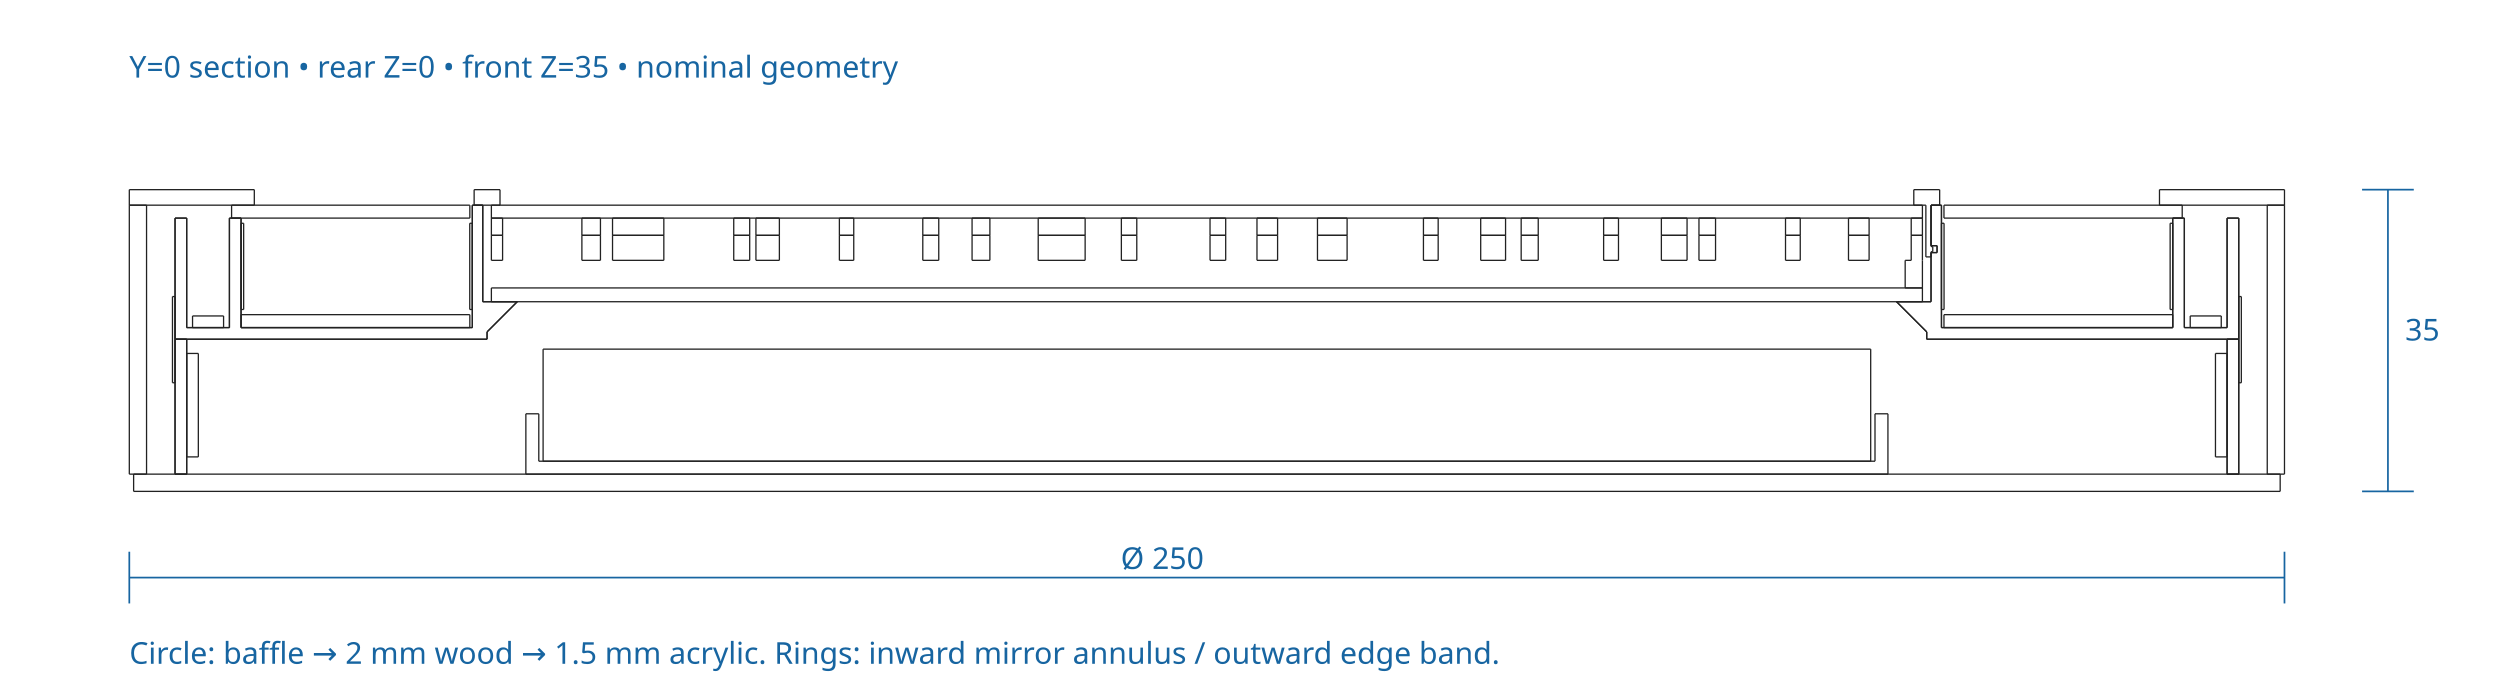
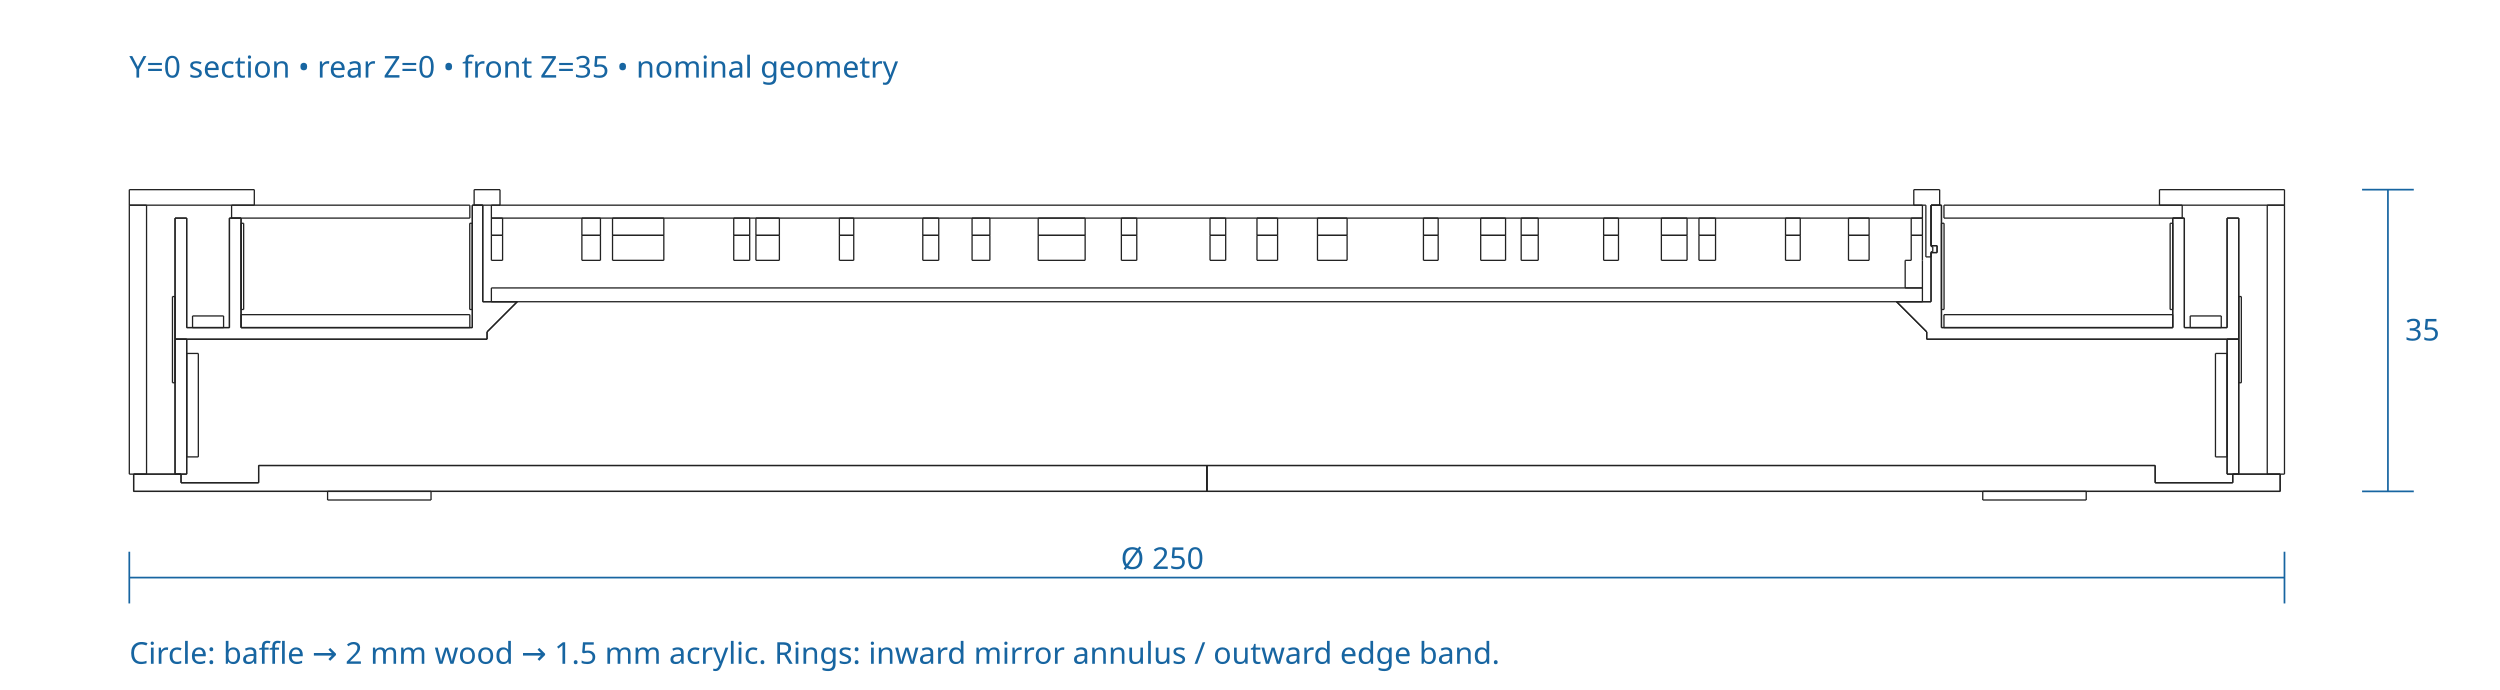
<svg xmlns="http://www.w3.org/2000/svg" width="290.0mm" height="80.0mm" viewBox="-140.0 -57.0 290.0 80.0">
  <g fill="none" stroke="#222" stroke-width="0.15">
+     <polyline points="0,-0 124.5,-0" />
+     <polyline points="0,-0 0,-3" />
+     <polyline points="124.5,-2 124.5,-0" />
+     <polyline points="124.5,-2 119,-2" />
+     <polyline points="119,-2 119,-1" />
+     <polyline points="119,-1 110,-1" />
+     <polyline points="110,-3 110,-1" />
+     <polyline points="110,-3 0,-3" />
+     <polyline points="-124.5,-0 0,-0" />
    <polyline points="-124.5,-2 -124.5,-0" />
-     <polyline points="-124.5,-2 124.5,-2" />
-     <polyline points="-124.5,-0 124.5,-0" />
-     <polyline points="124.5,-0 124.5,-2" />
-     <polyline points="-79,-9 -79,-2" />
-     <polyline points="-79,-9 -77.5,-9" />
-     <polyline points="-79,-2 79,-2" />
-     <polyline points="-77.5,-9 -77.5,-3.5" />
-     <polyline points="77.5,-9 79,-9" />
-     <polyline points="77.5,-9 77.5,-3.5" />
-     <polyline points="79,-9 79,-2" />
-     <polyline points="-77.5,-3.5 77.5,-3.5" />
+     <polyline points="0,-0 0,-3" />
+     <polyline points="0,-3 -110,-3" />
+     <polyline points="-110,-3 -110,-1" />
+     <polyline points="-110,-1 -119,-1" />
+     <polyline points="-119,-2 -119,-1" />
+     <polyline points="-119,-2 -124.5,-2" />
+     <polyline points="-124.5,-0 0,-0" />
+     <polyline points="-124.5,-2 -124.5,-0" />
+     <polyline points="0,-0 0,-3" />
+     <polyline points="0,-3 -110,-3" />
+     <polyline points="-110,-3 -110,-1" />
+     <polyline points="-110,-1 -119,-1" />
+     <polyline points="-119,-2 -119,-1" />
+     <polyline points="-119,-2 -124.5,-2" />
+     <polyline points="0,-0 124.5,-0" />
+     <polyline points="0,-0 0,-3" />
+     <polyline points="124.5,-2 124.5,-0" />
+     <polyline points="124.5,-2 119,-2" />
+     <polyline points="110,-3 0,-3" />
+     <polyline points="119,-2 119,-1" />
+     <polyline points="119,-1 110,-1" />
+     <polyline points="110,-3 110,-1" />
    <polyline points="-112.036,-19 -85.5,-19" />
    <polyline points="-112.036,-20.5 -112.036,-19" />
    <polyline points="-85.5,-20.5 -85.5,-19" />
    <polyline points="85.5,-19 112.036,-19" />
    <polyline points="85.5,-19 85.5,-20.5" />
    <polyline points="112.036,-20.5 112.036,-19" />
    <polyline points="-112.036,-20.5 -85.5,-20.5" />
    <polyline points="85.5,-20.5 112.036,-20.5" />
    <polyline points="-113.136,-33.2 -113.136,-31.7" />
    <polyline points="-113.136,-33.2 -85.5,-33.2" />
    <polyline points="-113.136,-31.7 -85.5,-31.7" />
    <polyline points="-85.5,-33.2 -85.5,-31.7" />
    <polyline points="85.5,-31.7 113.136,-31.7" />
    <polyline points="85.5,-31.7 85.5,-33.2" />
    <polyline points="113.136,-31.7 113.136,-33.2" />
    <polyline points="85.5,-33.2 113.136,-33.2" />
    <polyline points="-125,-2 -123,-2" />
    <polyline points="-125,-33.2 -125,-2" />
    <polyline points="-123,-33.2 -123,-2" />
    <polyline points="123,-2 125,-2" />
    <polyline points="123,-33.2 123,-2" />
    <polyline points="125,-33.2 125,-2" />
    <polyline points="-125,-33.2 -123,-33.2" />
    <polyline points="123,-33.2 125,-33.2" />
    <polyline points="-83,-31.7 -83,-29.7" />
    <polyline points="-83,-31.7 -81.7,-31.7" />
    <polyline points="-83,-29.7 -81.7,-29.7" />
    <polyline points="-81.7,-29.7 -81.7,-31.7" />
    <polyline points="-72.501,-29.7 -70.348,-29.7" />
    <polyline points="-72.501,-29.7 -72.501,-31.7" />
    <polyline points="-70.348,-31.7 -70.348,-29.7" />
    <polyline points="-68.947,-29.7 -62.996,-29.7" />
    <polyline points="-68.947,-29.7 -68.947,-31.7" />
    <polyline points="-62.996,-31.7 -62.996,-29.7" />
    <polyline points="-54.887,-29.7 -53.035,-29.7" />
    <polyline points="-54.887,-29.7 -54.887,-31.7" />
    <polyline points="-53.035,-31.7 -53.035,-29.7" />
    <polyline points="-52.312,-29.7 -49.592,-29.7" />
    <polyline points="-52.312,-29.7 -52.312,-31.7" />
    <polyline points="-49.592,-31.7 -49.592,-29.7" />
    <polyline points="-42.632,-29.7 -40.965,-29.7" />
    <polyline points="-42.632,-29.7 -42.632,-31.7" />
    <polyline points="-40.965,-31.7 -40.965,-29.7" />
    <polyline points="-32.956,-29.7 -31.104,-29.7" />
    <polyline points="-32.956,-29.7 -32.956,-31.7" />
    <polyline points="-31.104,-31.7 -31.104,-29.7" />
    <polyline points="-27.24,-29.7 -25.173,-29.7" />
    <polyline points="-27.24,-29.7 -27.24,-31.7" />
    <polyline points="-25.173,-31.7 -25.173,-29.7" />
    <polyline points="-19.568,-29.7 -14.124,-29.7" />
    <polyline points="-19.568,-29.7 -19.568,-31.7" />
    <polyline points="-14.124,-31.7 -14.124,-29.7" />
    <polyline points="-9.922,-29.7 -8.133,-29.7" />
    <polyline points="-9.922,-29.7 -9.922,-31.7" />
    <polyline points="-8.133,-31.7 -8.133,-29.7" />
    <polyline points="0.363,-29.7 2.18,-29.7" />
    <polyline points="0.363,-29.7 0.363,-31.7" />
    <polyline points="2.18,-31.7 2.18,-29.7" />
    <polyline points="5.809,-29.7 8.2,-29.7" />
    <polyline points="5.809,-29.7 5.809,-31.7" />
    <polyline points="8.2,-31.7 8.2,-29.7" />
    <polyline points="12.827,-29.7 16.264,-29.7" />
    <polyline points="12.827,-29.7 12.827,-31.7" />
    <polyline points="16.264,-31.7 16.264,-29.7" />
    <polyline points="25.119,-29.7 26.828,-29.7" />
    <polyline points="25.119,-29.7 25.119,-31.7" />
    <polyline points="26.828,-31.7 26.828,-29.7" />
    <polyline points="31.761,-29.7 34.645,-29.7" />
    <polyline points="31.761,-29.7 31.761,-31.7" />
    <polyline points="34.645,-31.7 34.645,-29.7" />
    <polyline points="36.456,-29.7 38.435,-29.7" />
    <polyline points="36.456,-29.7 36.456,-31.7" />
    <polyline points="38.435,-31.7 38.435,-29.7" />
    <polyline points="46.02,-29.7 47.744,-29.7" />
    <polyline points="46.02,-29.7 46.02,-31.7" />
    <polyline points="47.744,-31.7 47.744,-29.7" />
    <polyline points="52.719,-29.7 55.699,-29.7" />
    <polyline points="52.719,-29.7 52.719,-31.7" />
    <polyline points="55.699,-31.7 55.699,-29.7" />
    <polyline points="57.08,-29.7 59.003,-29.7" />
    <polyline points="57.08,-29.7 57.08,-31.7" />
    <polyline points="59.003,-31.7 59.003,-29.7" />
    <polyline points="67.12,-29.7 68.829,-29.7" />
    <polyline points="67.12,-29.7 67.12,-31.7" />
    <polyline points="68.829,-31.7 68.829,-29.7" />
    <polyline points="74.425,-29.7 76.816,-29.7" />
    <polyline points="74.425,-29.7 74.425,-31.7" />
    <polyline points="76.816,-31.7 76.816,-29.7" />
    <polyline points="81.7,-29.7 83,-29.7" />
    <polyline points="81.7,-29.7 81.7,-31.7" />
    <polyline points="83,-29.7 83,-31.7" />
    <polyline points="-72.501,-31.7 -70.348,-31.7" />
    <polyline points="-68.947,-31.7 -62.996,-31.7" />
    <polyline points="-54.887,-31.7 -53.035,-31.7" />
    <polyline points="-52.312,-31.7 -49.592,-31.7" />
    <polyline points="-42.632,-31.7 -40.965,-31.7" />
    <polyline points="-32.956,-31.7 -31.104,-31.7" />
    <polyline points="-27.24,-31.7 -25.173,-31.7" />
    <polyline points="-19.568,-31.7 -14.124,-31.7" />
    <polyline points="-9.922,-31.7 -8.133,-31.7" />
    <polyline points="0.363,-31.7 2.18,-31.7" />
    <polyline points="5.809,-31.7 8.2,-31.7" />
    <polyline points="12.827,-31.7 16.264,-31.7" />
    <polyline points="25.119,-31.7 26.828,-31.7" />
    <polyline points="31.761,-31.7 34.645,-31.7" />
    <polyline points="36.456,-31.7 38.435,-31.7" />
    <polyline points="46.02,-31.7 47.744,-31.7" />
    <polyline points="52.719,-31.7 55.699,-31.7" />
    <polyline points="57.08,-31.7 59.003,-31.7" />
    <polyline points="67.12,-31.7 68.829,-31.7" />
    <polyline points="74.425,-31.7 76.816,-31.7" />
    <polyline points="81.7,-31.7 83,-31.7" />
    <polyline points="81,-26.8 81,-23.6" />
    <polyline points="81,-26.8 81.7,-26.8" />
    <polyline points="81,-23.6 83,-23.6" />
    <polyline points="81.7,-26.8 81.7,-29.7" />
    <polyline points="83,-26.8 83,-23.6" />
    <polyline points="83,-26.8 83,-29.7" />
    <polyline points="-83,-26.8 -81.7,-26.8" />
    <polyline points="-83,-29.7 -83,-26.8" />
    <polyline points="-81.7,-26.8 -81.7,-29.7" />
    <polyline points="-72.501,-26.8 -70.348,-26.8" />
    <polyline points="-72.501,-26.8 -72.501,-29.7" />
    <polyline points="-70.348,-29.7 -70.348,-26.8" />
    <polyline points="-68.947,-26.8 -62.996,-26.8" />
    <polyline points="-68.947,-26.8 -68.947,-29.7" />
    <polyline points="-62.996,-29.7 -62.996,-26.8" />
    <polyline points="-54.887,-26.8 -53.035,-26.8" />
    <polyline points="-54.887,-26.8 -54.887,-29.7" />
    <polyline points="-53.035,-29.7 -53.035,-26.8" />
    <polyline points="-52.312,-26.8 -49.592,-26.8" />
    <polyline points="-52.312,-26.8 -52.312,-29.7" />
    <polyline points="-49.592,-29.7 -49.592,-26.8" />
    <polyline points="-42.632,-26.8 -40.965,-26.8" />
    <polyline points="-42.632,-26.8 -42.632,-29.7" />
    <polyline points="-40.965,-29.7 -40.965,-26.8" />
    <polyline points="-32.956,-26.8 -31.104,-26.8" />
    <polyline points="-32.956,-26.8 -32.956,-29.7" />
    <polyline points="-31.104,-29.7 -31.104,-26.8" />
    <polyline points="-27.24,-26.8 -25.173,-26.8" />
    <polyline points="-27.24,-26.8 -27.24,-29.7" />
    <polyline points="-25.173,-29.7 -25.173,-26.8" />
    <polyline points="-19.568,-26.8 -14.124,-26.8" />
    <polyline points="-19.568,-26.8 -19.568,-29.7" />
    <polyline points="-14.124,-29.7 -14.124,-26.8" />
    <polyline points="-9.922,-26.8 -8.133,-26.8" />
    <polyline points="-9.922,-26.8 -9.922,-29.7" />
    <polyline points="-8.133,-29.7 -8.133,-26.8" />
    <polyline points="0.363,-26.8 2.18,-26.8" />
    <polyline points="0.363,-26.8 0.363,-29.7" />
    <polyline points="2.18,-29.7 2.18,-26.8" />
    <polyline points="5.809,-26.8 8.2,-26.8" />
    <polyline points="5.809,-26.8 5.809,-29.7" />
    <polyline points="8.2,-29.7 8.2,-26.8" />
    <polyline points="12.827,-26.8 16.264,-26.8" />
    <polyline points="12.827,-26.8 12.827,-29.7" />
    <polyline points="16.264,-29.7 16.264,-26.8" />
    <polyline points="25.119,-26.8 26.828,-26.8" />
    <polyline points="25.119,-26.8 25.119,-29.7" />
    <polyline points="26.828,-29.7 26.828,-26.8" />
    <polyline points="31.761,-26.8 34.645,-26.8" />
    <polyline points="31.761,-26.8 31.761,-29.7" />
    <polyline points="34.645,-29.7 34.645,-26.8" />
    <polyline points="36.456,-26.8 38.435,-26.8" />
    <polyline points="36.456,-26.8 36.456,-29.7" />
    <polyline points="38.435,-29.7 38.435,-26.8" />
    <polyline points="46.02,-26.8 47.744,-26.8" />
    <polyline points="46.02,-26.8 46.02,-29.7" />
    <polyline points="47.744,-29.7 47.744,-26.8" />
    <polyline points="52.719,-26.8 55.699,-26.8" />
    <polyline points="52.719,-26.8 52.719,-29.7" />
    <polyline points="55.699,-29.7 55.699,-26.8" />
    <polyline points="57.08,-26.8 59.003,-26.8" />
    <polyline points="57.08,-26.8 57.08,-29.7" />
    <polyline points="59.003,-29.7 59.003,-26.8" />
    <polyline points="67.12,-26.8 68.829,-26.8" />
    <polyline points="67.12,-26.8 67.12,-29.7" />
    <polyline points="68.829,-29.7 68.829,-26.8" />
    <polyline points="74.425,-26.8 76.816,-26.8" />
    <polyline points="74.425,-26.8 74.425,-29.7" />
    <polyline points="76.816,-29.7 76.816,-26.8" />
    <polyline points="74.425,-29.7 76.816,-29.7" />
    <polyline points="-83,-29.7 -81.7,-29.7" />
    <polyline points="-72.501,-29.7 -70.348,-29.7" />
    <polyline points="-42.632,-29.7 -40.965,-29.7" />
    <polyline points="-52.312,-29.7 -49.592,-29.7" />
    <polyline points="-32.956,-29.7 -31.104,-29.7" />
    <polyline points="-27.24,-29.7 -25.173,-29.7" />
    <polyline points="-9.922,-29.7 -8.133,-29.7" />
    <polyline points="0.363,-29.7 2.18,-29.7" />
    <polyline points="5.809,-29.7 8.2,-29.7" />
    <polyline points="12.827,-29.7 16.264,-29.7" />
    <polyline points="25.119,-29.7 26.828,-29.7" />
    <polyline points="31.761,-29.7 34.645,-29.7" />
    <polyline points="36.456,-29.7 38.435,-29.7" />
    <polyline points="46.02,-29.7 47.744,-29.7" />
    <polyline points="52.719,-29.7 55.699,-29.7" />
    <polyline points="57.08,-29.7 59.003,-29.7" />
    <polyline points="67.12,-29.7 68.829,-29.7" />
    <polyline points="-68.947,-29.7 -62.996,-29.7" />
    <polyline points="-54.887,-29.7 -53.035,-29.7" />
    <polyline points="-19.568,-29.7 -14.124,-29.7" />
    <polyline points="81.7,-29.7 83,-29.7" />
    <polyline points="-83,-33.2 -83,-31.7" />
    <polyline points="-83,-33.2 83,-33.2" />
    <polyline points="-83,-31.7 83,-31.7" />
    <polyline points="83,-31.7 83,-33.2" />
    <polyline points="-125,-35 -125,-33.2" />
    <polyline points="-125,-35 -110.5,-35" />
    <polyline points="-125,-33.2 -110.5,-33.2" />
    <polyline points="-110.5,-35 -110.5,-33.2" />
    <polyline points="110.5,-33.2 125,-33.2" />
    <polyline points="110.5,-33.2 110.5,-35" />
    <polyline points="125,-33.2 125,-35" />
    <polyline points="110.5,-35 125,-35" />
    <polyline points="-85,-35 -85,-33.2" />
    <polyline points="-85,-35 -82,-35" />
    <polyline points="-85,-33.2 -82,-33.2" />
    <polyline points="-82,-35 -82,-33.2" />
    <polyline points="82,-33.2 83.4,-33.2" />
    <polyline points="82,-33.2 82,-35" />
    <polyline points="83.4,-33.2 83.4,-27.2" />
    <polyline points="84,-33.2 85,-33.2" />
    <polyline points="84,-33.2 84,-28.4" />
    <polyline points="85,-33.2 85,-35" />
    <polyline points="82,-35 85,-35" />
    <polyline points="84,-28.4 84.2,-28.4" />
    <polyline points="83.4,-27.2 84,-27.2" />
    <polyline points="84,-27.8 84,-27.2" />
    <polyline points="84,-27.8 84.2,-27.8" />
    <polyline points="84.2,-28.4 84.2,-27.8" />
    <polyline points="114.065,-20.35 114.065,-19" />
    <polyline points="114.065,-20.35 117.665,-20.35" />
    <polyline points="114.065,-19 117.665,-19" />
    <polyline points="117.665,-20.35 117.665,-19" />
    <polyline points="-114.065,-19 -114.065,-20.35" />
    <polyline points="-117.665,-19 -114.065,-19" />
    <polyline points="-117.665,-20.35 -114.065,-20.35" />
    <polyline points="-117.665,-19 -117.665,-20.35" />
    <polyline points="116.994,-4 118.344,-4" />
    <polyline points="116.994,-16 116.994,-4" />
    <polyline points="118.344,-16 118.344,-4" />
    <polyline points="116.994,-16 118.344,-16" />
    <polyline points="-118.344,-16 -118.344,-4" />
    <polyline points="-118.344,-16 -116.994,-16" />
    <polyline points="-118.344,-4 -116.994,-4" />
    <polyline points="-116.994,-16 -116.994,-4" />
+     <polyline points="90,-0 90,1" />
+     <polyline points="90,-0 102,-0" />
+     <polyline points="90,1 102,1" />
+     <polyline points="102,-0 102,1" />
+     <polyline points="-90,1 -90,-0" />
+     <polyline points="-102,1 -90,1" />
+     <polyline points="-102,-0 -90,-0" />
+     <polyline points="-102,1 -102,-0" />
    <polyline points="83.5,-17.65 119.694,-17.65" />
    <polyline points="83.5,-18.5 83.5,-17.65" />
    <polyline points="119.694,-31.7 119.694,-17.65" />
-     <polyline points="112.036,-19 85.21,-19" />
-     <polyline points="112.036,-19 112.036,-31.7" />
-     <polyline points="85.21,-19 85.21,-33.2" />
+     <polyline points="118.344,-19 113.386,-19" />
+     <polyline points="118.344,-31.7 118.344,-19" />
+     <polyline points="113.386,-19 113.386,-31.7" />
    <polyline points="83.5,-18.5 80,-22" />
    <polyline points="119.694,-31.7 118.344,-31.7" />
-     <polyline points="118.344,-31.7 118.344,-19" />
-     <polyline points="118.344,-19 113.386,-19" />
-     <polyline points="113.386,-19 113.386,-31.7" />
-     <polyline points="113.386,-31.7 112.036,-31.7" />
-     <polyline points="85.21,-33.2 84,-33.2" />
-     <polyline points="84,-28.5 84,-33.2" />
-     <polyline points="84.7,-28.5 84,-28.5" />
-     <polyline points="84.7,-27.7 84.7,-28.5" />
-     <polyline points="84.7,-27.7 84,-27.7" />
-     <polyline points="84,-22 84,-27.7" />
-     <polyline points="84,-22 80,-22" />
-     <polyline points="-119.694,-17.65 -83.5,-17.65" />
-     <polyline points="-119.694,-31.7 -119.694,-17.65" />
-     <polyline points="-83.5,-18.5 -83.5,-17.65" />
-     <polyline points="-85.21,-19 -112.036,-19" />
-     <polyline points="-85.21,-33.2 -85.21,-19" />
-     <polyline points="-112.036,-31.7 -112.036,-19" />
-     <polyline points="-118.344,-31.7 -119.694,-31.7" />
-     <polyline points="-80,-22 -83.5,-18.5" />
-     <polyline points="-80,-22 -84,-22" />
-     <polyline points="-84,-33.2 -84,-22" />
-     <polyline points="-84,-33.2 -85.21,-33.2" />
-     <polyline points="-112.036,-31.7 -113.386,-31.7" />
-     <polyline points="-113.386,-31.7 -113.386,-19" />
-     <polyline points="-113.386,-19 -118.344,-19" />
-     <polyline points="-118.344,-31.7 -118.344,-19" />
-     <polyline points="-119.694,-17.65 -83.5,-17.65" />
-     <polyline points="-119.694,-31.7 -119.694,-17.65" />
-     <polyline points="-83.5,-18.5 -83.5,-17.65" />
-     <polyline points="-118.344,-31.7 -119.694,-31.7" />
-     <polyline points="-80,-22 -83.5,-18.5" />
-     <polyline points="-80,-22 -84,-22" />
-     <polyline points="-84,-33.2 -84,-22" />
-     <polyline points="-84,-33.2 -85.21,-33.2" />
-     <polyline points="-85.21,-33.2 -85.21,-19" />
-     <polyline points="-85.21,-19 -112.036,-19" />
-     <polyline points="-112.036,-31.7 -112.036,-19" />
-     <polyline points="-112.036,-31.7 -113.386,-31.7" />
-     <polyline points="-113.386,-31.7 -113.386,-19" />
-     <polyline points="-113.386,-19 -118.344,-19" />
-     <polyline points="-118.344,-31.7 -118.344,-19" />
-     <polyline points="83.5,-17.65 119.694,-17.65" />
-     <polyline points="83.5,-18.5 83.5,-17.65" />
-     <polyline points="119.694,-31.7 119.694,-17.65" />
-     <polyline points="119.694,-31.7 118.344,-31.7" />
-     <polyline points="118.344,-31.7 118.344,-19" />
-     <polyline points="118.344,-19 113.386,-19" />
-     <polyline points="113.386,-19 113.386,-31.7" />
    <polyline points="113.386,-31.7 112.036,-31.7" />
    <polyline points="112.036,-19 112.036,-31.7" />
    <polyline points="112.036,-19 85.21,-19" />
    <polyline points="85.21,-19 85.21,-33.2" />
    <polyline points="85.21,-33.2 84,-33.2" />
    <polyline points="84,-28.5 84,-33.2" />
    <polyline points="84.7,-28.5 84,-28.5" />
    <polyline points="84.7,-27.7 84.7,-28.5" />
    <polyline points="84.7,-27.7 84,-27.7" />
    <polyline points="84,-22 84,-27.7" />
    <polyline points="84,-22 80,-22" />
+     <polyline points="-113.386,-19 -118.344,-19" />
+     <polyline points="-113.386,-31.7 -113.386,-19" />
+     <polyline points="-118.344,-31.7 -118.344,-19" />
+     <polyline points="-119.694,-31.7 -119.694,-17.65" />
+     <polyline points="-118.344,-31.7 -119.694,-31.7" />
+     <polyline points="-119.694,-17.65 -83.5,-17.65" />
+     <polyline points="-83.5,-18.5 -83.5,-17.65" />
+     <polyline points="-112.036,-31.7 -113.386,-31.7" />
+     <polyline points="-80,-22 -83.5,-18.5" />
+     <polyline points="-80,-22 -84,-22" />
+     <polyline points="-84,-33.2 -84,-22" />
+     <polyline points="-84,-33.2 -85.21,-33.2" />
+     <polyline points="-85.21,-33.2 -85.21,-19" />
+     <polyline points="-85.21,-19 -112.036,-19" />
+     <polyline points="-112.036,-31.7 -112.036,-19" />
+     <polyline points="-113.386,-19 -118.344,-19" />
+     <polyline points="-113.386,-31.7 -113.386,-19" />
+     <polyline points="-118.344,-31.7 -118.344,-19" />
+     <polyline points="-118.344,-31.7 -119.694,-31.7" />
+     <polyline points="-119.694,-31.7 -119.694,-17.65" />
+     <polyline points="-119.694,-17.65 -83.5,-17.65" />
+     <polyline points="-83.5,-18.5 -83.5,-17.65" />
+     <polyline points="-80,-22 -83.5,-18.5" />
+     <polyline points="-80,-22 -84,-22" />
+     <polyline points="-84,-33.2 -84,-22" />
+     <polyline points="-84,-33.2 -85.21,-33.2" />
+     <polyline points="-85.21,-33.2 -85.21,-19" />
+     <polyline points="-85.21,-19 -112.036,-19" />
+     <polyline points="-112.036,-31.7 -112.036,-19" />
+     <polyline points="-112.036,-31.7 -113.386,-31.7" />
+     <polyline points="118.344,-19 113.386,-19" />
+     <polyline points="118.344,-31.7 118.344,-19" />
+     <polyline points="113.386,-19 113.386,-31.7" />
+     <polyline points="113.386,-31.7 112.036,-31.7" />
+     <polyline points="119.694,-31.7 118.344,-31.7" />
+     <polyline points="119.694,-31.7 119.694,-17.65" />
+     <polyline points="112.036,-19 112.036,-31.7" />
+     <polyline points="112.036,-19 85.21,-19" />
+     <polyline points="85.21,-19 85.21,-33.2" />
+     <polyline points="85.21,-33.2 84,-33.2" />
+     <polyline points="84,-28.5 84,-33.2" />
+     <polyline points="84.7,-28.5 84,-28.5" />
+     <polyline points="84.7,-27.7 84.7,-28.5" />
+     <polyline points="84.7,-27.7 84,-27.7" />
+     <polyline points="84,-22 84,-27.7" />
+     <polyline points="84,-22 80,-22" />
    <polyline points="83.5,-18.5 80,-22" />
-     <polyline points="119.694,-17.65 119.694,-2" />
+     <polyline points="83.5,-18.5 83.5,-17.65" />
+     <polyline points="83.5,-17.65 119.694,-17.65" />
+     <polyline points="118.344,-17.65 118.344,-2" />
    <polyline points="119.694,-17.65 118.344,-17.65" />
    <polyline points="118.344,-2 119.694,-2" />
-     <polyline points="118.344,-17.65 118.344,-2" />
-     <polyline points="-119.694,-17.65 -119.694,-2" />
+     <polyline points="119.694,-17.65 119.694,-2" />
    <polyline points="-118.344,-17.65 -119.694,-17.65" />
-     <polyline points="-119.694,-2 -118.344,-2" />
    <polyline points="-118.344,-17.65 -118.344,-2" />
    <polyline points="-119.694,-17.65 -119.694,-2" />
+     <polyline points="-119.694,-2 -118.344,-2" />
    <polyline points="-118.344,-17.65 -119.694,-17.65" />
+     <polyline points="-118.344,-17.65 -118.344,-2" />
+     <polyline points="-119.694,-17.65 -119.694,-2" />
    <polyline points="-119.694,-2 -118.344,-2" />
-     <polyline points="-118.344,-17.65 -118.344,-2" />
-     <polyline points="119.694,-17.65 119.694,-2" />
+     <polyline points="118.344,-17.65 118.344,-2" />
    <polyline points="119.694,-17.65 118.344,-17.65" />
    <polyline points="118.344,-2 119.694,-2" />
-     <polyline points="118.344,-17.65 118.344,-2" />
-     <polyline points="-77,-3.5 -77,-16.5" />
-     <polyline points="-77,-3.5 77,-3.5" />
-     <polyline points="-77,-16.5 77,-16.5" />
-     <polyline points="77,-3.5 77,-16.5" />
+     <polyline points="119.694,-17.65 119.694,-2" />
    <polyline points="-83,-23.6 -83,-22" />
    <polyline points="-83,-23.6 83,-23.6" />
    <polyline points="-83,-22 83,-22" />
    <polyline points="83,-22 83,-23.6" />
    <polyline points="-85.51,-21.1 -85.21,-21.1" />
    <polyline points="-85.51,-31.1 -85.51,-21.1" />
    <polyline points="-85.21,-31.1 -85.21,-21.1" />
    <polyline points="85.21,-21.1 85.51,-21.1" />
    <polyline points="85.21,-31.1 85.21,-21.1" />
    <polyline points="85.51,-31.1 85.51,-21.1" />
    <polyline points="-85.51,-31.1 -85.21,-31.1" />
    <polyline points="85.21,-31.1 85.51,-31.1" />
    <polyline points="-112.036,-21.1 -111.736,-21.1" />
    <polyline points="-112.036,-31.1 -112.036,-21.1" />
    <polyline points="-111.736,-31.1 -111.736,-21.1" />
    <polyline points="111.736,-21.1 112.036,-21.1" />
    <polyline points="111.736,-31.1 111.736,-21.1" />
    <polyline points="112.036,-31.1 112.036,-21.1" />
    <polyline points="-112.036,-31.1 -111.736,-31.1" />
    <polyline points="111.736,-31.1 112.036,-31.1" />
    <polyline points="-119.994,-12.6 -119.694,-12.6" />
    <polyline points="-119.994,-22.6 -119.994,-12.6" />
    <polyline points="-119.694,-22.6 -119.694,-12.6" />
    <polyline points="119.694,-12.6 119.994,-12.6" />
    <polyline points="119.694,-22.6 119.694,-12.6" />
    <polyline points="119.994,-22.6 119.994,-12.6" />
    <polyline points="-119.994,-22.6 -119.694,-22.6" />
    <polyline points="119.694,-22.6 119.994,-22.6" />
  </g>
  <g fill="none" stroke="#1765a1" stroke-width="0.2">
    <path d="M -125.0,10 H 125.0 M -125.0,7 V 13 M 125.0,7 V 13 M 137.0,0 V -35.0 M 134.0,0 H 140.0 M 134.0,-35.0 H 140.0" />
  </g>
  <g font-family="sans-serif" font-size="3.5" fill="#1765a1">
    <text x="-10" y="9">Ø 250</text>
    <text x="139.0" y="-17.5">35</text>
    <text x="-125.0" y="-48.0">Y=0 section • rear Z=0 • front Z=35 • nominal geometry</text>
    <text x="-125.0" y="20">Circle: baffle → 2 mm wood → 1.5 mm acrylic. Rings: inward mirror annulus / outward edge band.</text>
  </g>
</svg>
